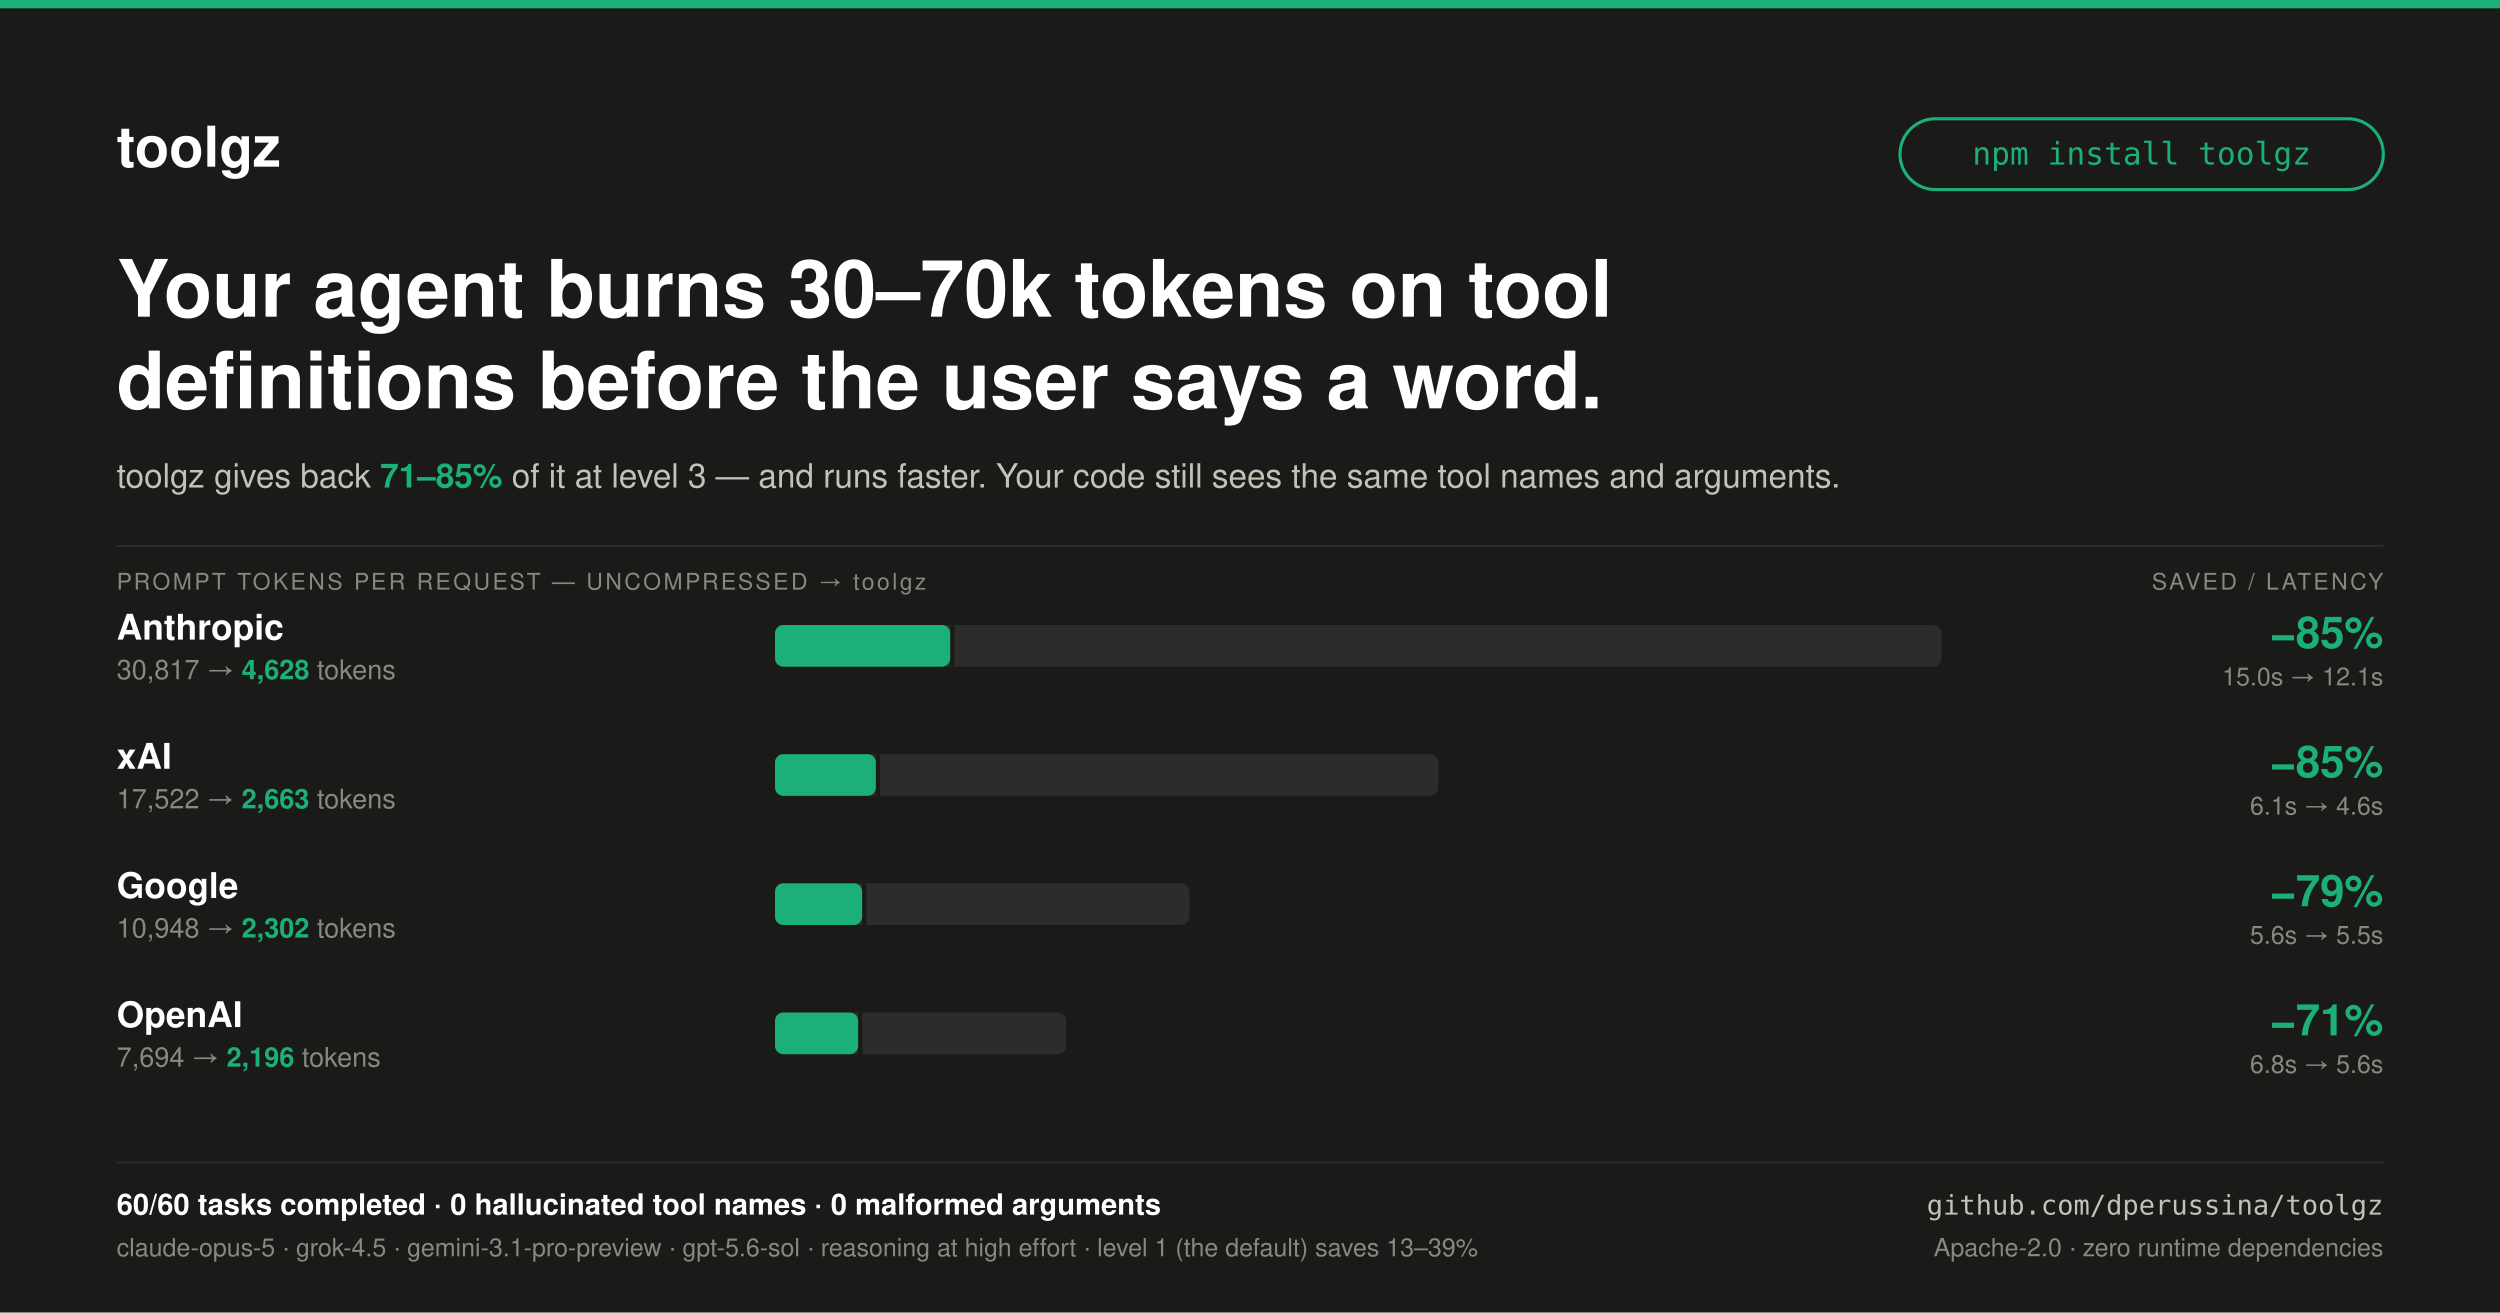
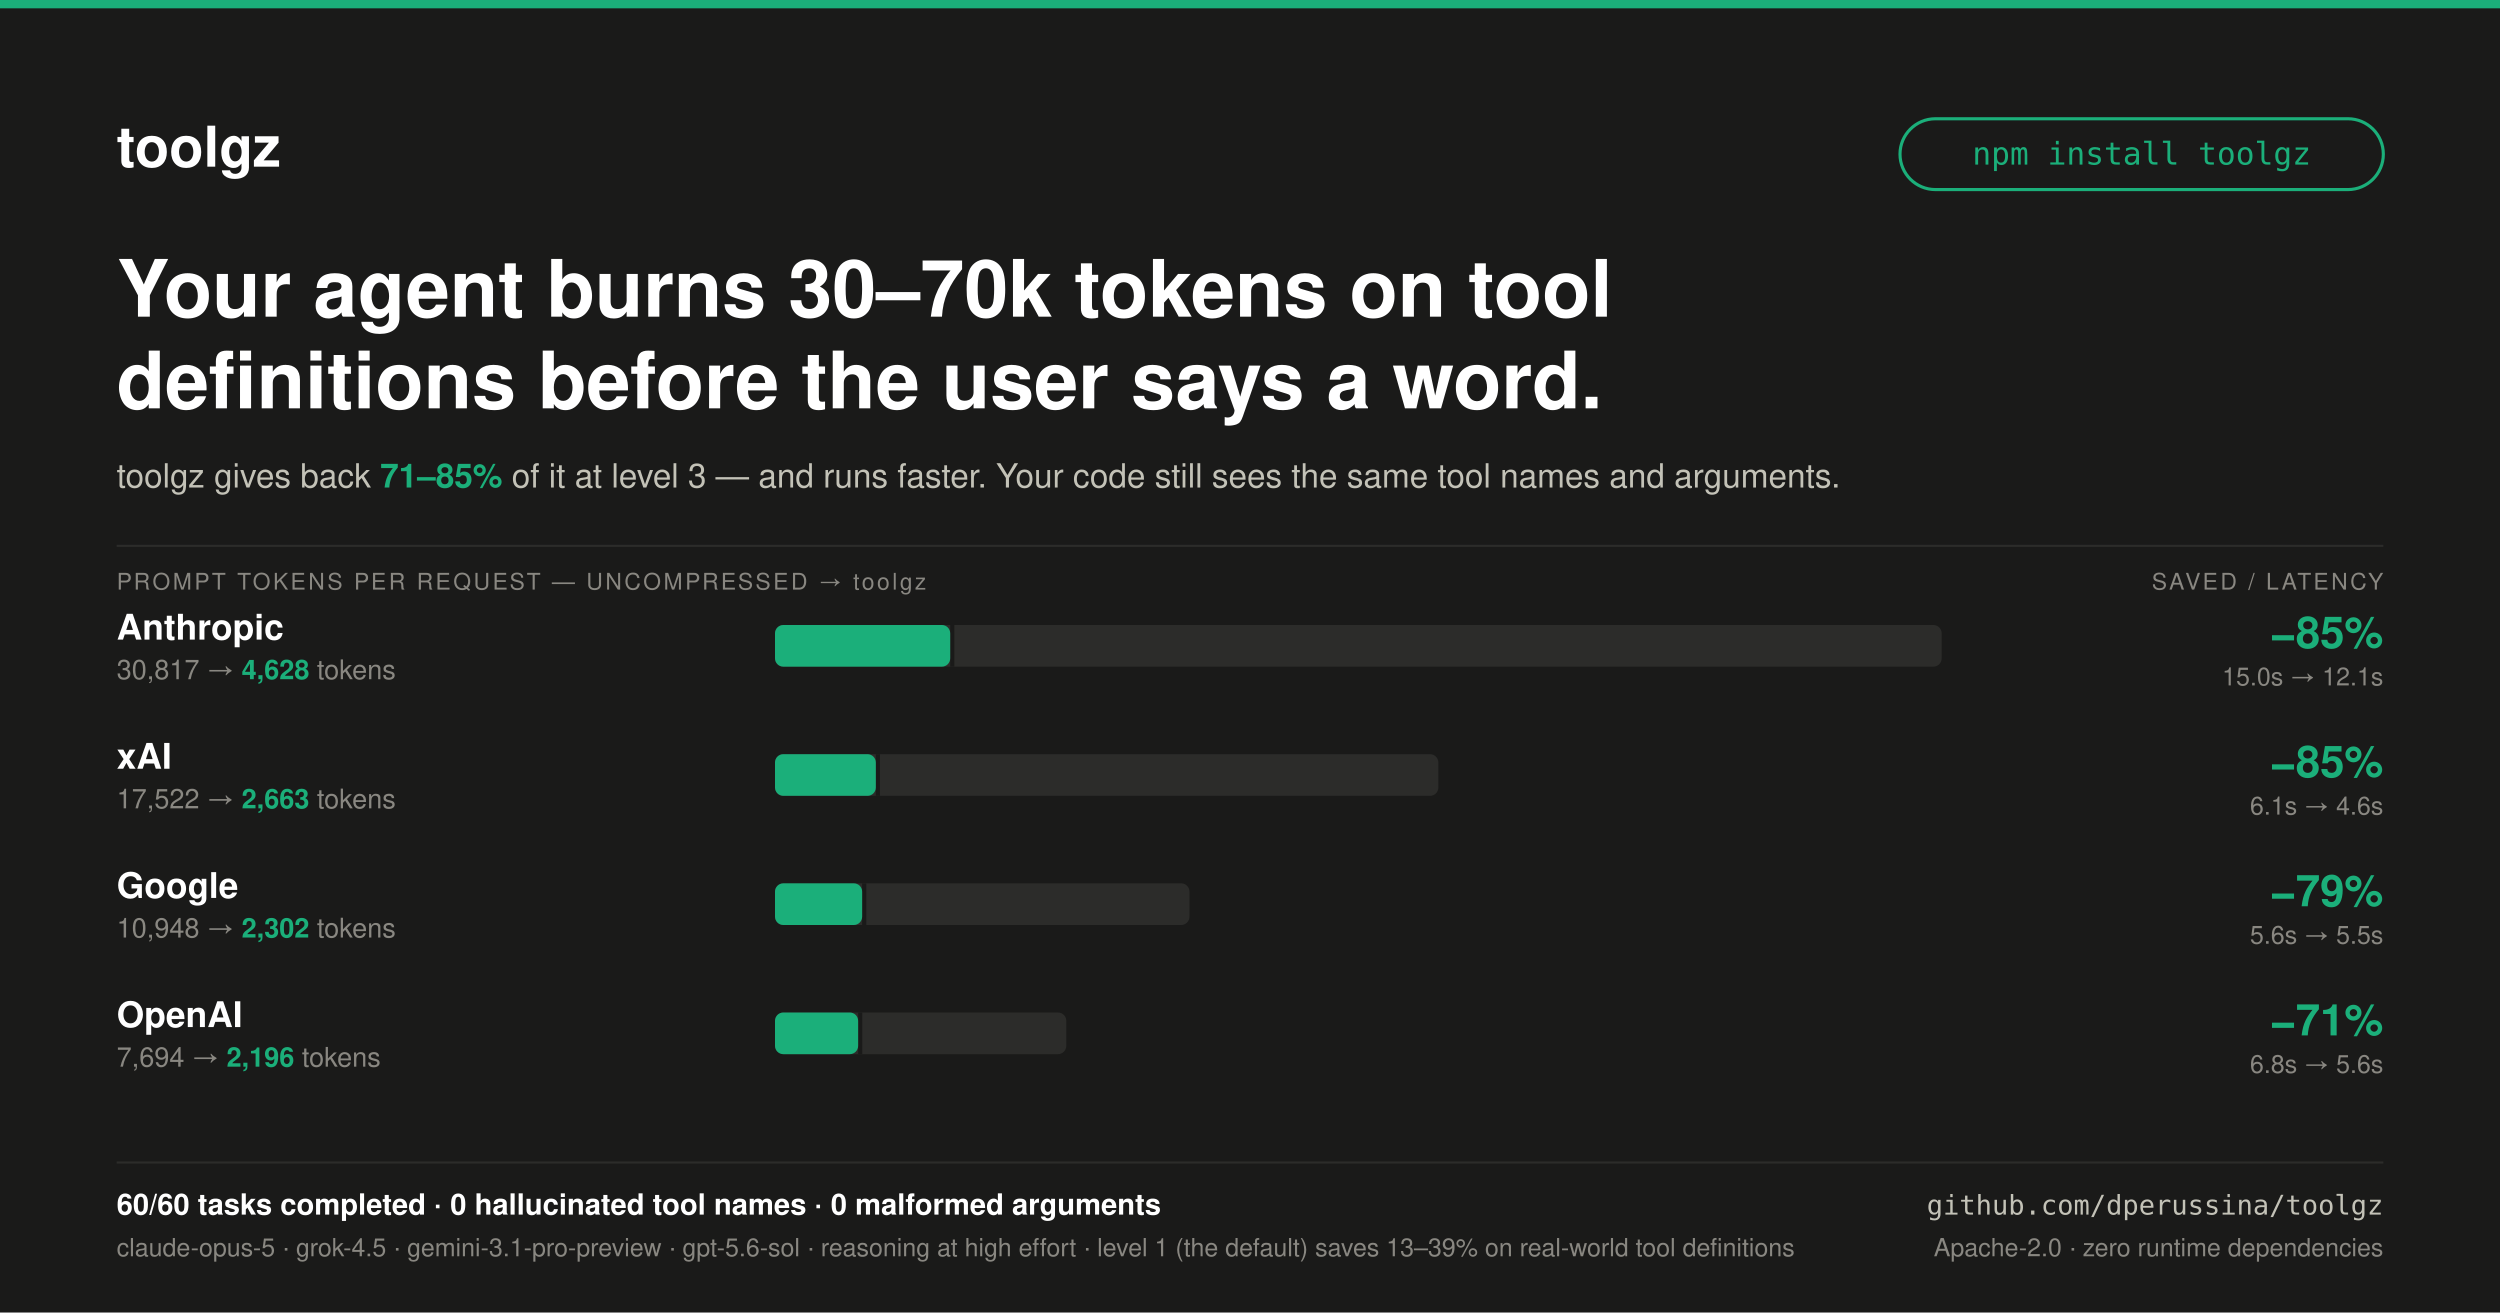
<svg xmlns="http://www.w3.org/2000/svg" width="1200" height="630" viewBox="0 0 1200 630">
  <rect width="1200" height="630" fill="#1a1a19" />
  <rect x="0" y="0" width="1200" height="4" fill="#1baf7a" />
  <text x="56" y="80" font-family="Helvetica Neue, Helvetica, Arial, sans-serif" font-size="27" font-weight="700" fill="#ffffff">toolgz</text>
  <rect x="912" y="57" width="232" height="34" rx="17" fill="none" stroke="#1baf7a" stroke-width="1.5" />
  <text x="1028" y="79" text-anchor="middle" font-family="SF Mono, Menlo, DejaVu Sans Mono, monospace" font-size="15" fill="#1baf7a">npm install toolgz</text>
  <text x="56" y="152" font-family="Helvetica Neue, Helvetica, Arial, sans-serif" font-size="38" font-weight="700" fill="#ffffff">Your agent burns 30–70k tokens on tool</text>
  <text x="56" y="196" font-family="Helvetica Neue, Helvetica, Arial, sans-serif" font-size="38" font-weight="700" fill="#ffffff">definitions before the user says a word.</text>
  <text x="56" y="234" font-family="Helvetica Neue, Helvetica, Arial, sans-serif" font-size="16" fill="#c3c2b7">toolgz gives back <tspan fill="#1baf7a" font-weight="700">71–85%</tspan> of it at level 3 — and runs faster. Your code still sees the same tool names and arguments.</text>
  <line x1="56" y1="262" x2="1144" y2="262" stroke="#2c2c2a" stroke-width="1" />
  <text x="56" y="283" font-family="Helvetica Neue, Helvetica, Arial, sans-serif" font-size="11" letter-spacing="1.2" fill="#898781">PROMPT TOKENS PER REQUEST — UNCOMPRESSED → toolgz</text>
  <text x="1144" y="283" text-anchor="end" font-family="Helvetica Neue, Helvetica, Arial, sans-serif" font-size="11" letter-spacing="1.2" fill="#898781">SAVED / LATENCY</text>
  <text x="56" y="307" font-family="Helvetica Neue, Helvetica, Arial, sans-serif" font-size="17" font-weight="600" fill="#ffffff">Anthropic</text>
  <text x="56" y="326" font-family="Helvetica Neue, Helvetica, Arial, sans-serif" font-size="13" fill="#898781">30,817 → <tspan fill="#1baf7a" font-weight="700">4,628</tspan> tokens</text>
  <rect x="372" y="300" width="560" height="20" rx="4" fill="#2c2c2a" />
  <rect x="456.099" y="300" width="2" height="20" fill="#1a1a19" />
  <rect x="372" y="300" width="84.099" height="20" rx="4" fill="#1baf7a" />
  <text x="1144" y="311" text-anchor="end" font-family="Helvetica Neue, Helvetica, Arial, sans-serif" font-size="21" font-weight="700" fill="#1baf7a">−85%</text>
  <text x="1144" y="329" text-anchor="end" font-family="Helvetica Neue, Helvetica, Arial, sans-serif" font-size="12" fill="#898781">15.0s → 12.1s</text>
  <text x="56" y="369" font-family="Helvetica Neue, Helvetica, Arial, sans-serif" font-size="17" font-weight="600" fill="#ffffff">xAI</text>
  <text x="56" y="388" font-family="Helvetica Neue, Helvetica, Arial, sans-serif" font-size="13" fill="#898781">17,522 → <tspan fill="#1baf7a" font-weight="700">2,663</tspan> tokens</text>
  <rect x="372" y="362" width="318.406" height="20" rx="4" fill="#2c2c2a" />
  <rect x="420.391" y="362" width="2" height="20" fill="#1a1a19" />
  <rect x="372" y="362" width="48.391" height="20" rx="4" fill="#1baf7a" />
  <text x="1144" y="373" text-anchor="end" font-family="Helvetica Neue, Helvetica, Arial, sans-serif" font-size="21" font-weight="700" fill="#1baf7a">−85%</text>
  <text x="1144" y="391" text-anchor="end" font-family="Helvetica Neue, Helvetica, Arial, sans-serif" font-size="12" fill="#898781">6.1s → 4.6s</text>
  <text x="56" y="431" font-family="Helvetica Neue, Helvetica, Arial, sans-serif" font-size="17" font-weight="600" fill="#ffffff">Google</text>
  <text x="56" y="450" font-family="Helvetica Neue, Helvetica, Arial, sans-serif" font-size="13" fill="#898781">10,948 → <tspan fill="#1baf7a" font-weight="700">2,302</tspan> tokens</text>
  <rect x="372" y="424" width="198.945" height="20" rx="4" fill="#2c2c2a" />
  <rect x="413.831" y="424" width="2" height="20" fill="#1a1a19" />
  <rect x="372" y="424" width="41.831" height="20" rx="4" fill="#1baf7a" />
  <text x="1144" y="435" text-anchor="end" font-family="Helvetica Neue, Helvetica, Arial, sans-serif" font-size="21" font-weight="700" fill="#1baf7a">−79%</text>
  <text x="1144" y="453" text-anchor="end" font-family="Helvetica Neue, Helvetica, Arial, sans-serif" font-size="12" fill="#898781">5.6s → 5.5s</text>
  <text x="56" y="493" font-family="Helvetica Neue, Helvetica, Arial, sans-serif" font-size="17" font-weight="600" fill="#ffffff">OpenAI</text>
  <text x="56" y="512" font-family="Helvetica Neue, Helvetica, Arial, sans-serif" font-size="13" fill="#898781">7,694 → <tspan fill="#1baf7a" font-weight="700">2,196</tspan> tokens</text>
  <rect x="372" y="486" width="139.814" height="20" rx="4" fill="#2c2c2a" />
  <rect x="411.905" y="486" width="2" height="20" fill="#1a1a19" />
  <rect x="372" y="486" width="39.905" height="20" rx="4" fill="#1baf7a" />
  <text x="1144" y="497" text-anchor="end" font-family="Helvetica Neue, Helvetica, Arial, sans-serif" font-size="21" font-weight="700" fill="#1baf7a">−71%</text>
  <text x="1144" y="515" text-anchor="end" font-family="Helvetica Neue, Helvetica, Arial, sans-serif" font-size="12" fill="#898781">6.8s → 5.6s</text>
  <line x1="56" y1="558" x2="1144" y2="558" stroke="#2c2c2a" stroke-width="1" />
  <text x="56" y="583" font-family="Helvetica Neue, Helvetica, Arial, sans-serif" font-size="14" font-weight="600" fill="#ffffff">60/60 tasks completed · 0 hallucinated tool names · 0 malformed arguments</text>
-   <text x="56" y="603" font-family="Helvetica Neue, Helvetica, Arial, sans-serif" font-size="12" fill="#898781">claude-opus-5 · grok-4.5 · gemini-3.1-pro-preview · gpt-5.6-sol · reasoning at high effort · level 1 (the default) saves 13–39%</text>
+   <text x="56" y="603" font-family="Helvetica Neue, Helvetica, Arial, sans-serif" font-size="12" fill="#898781">claude-opus-5 · grok-4.5 · gemini-3.1-pro-preview · gpt-5.6-sol · reasoning at high effort · level 1 (the default) saves 13–39% on real-world tool definitions</text>
  <text x="1144" y="583" text-anchor="end" font-family="SF Mono, Menlo, DejaVu Sans Mono, monospace" font-size="13" fill="#c3c2b7">github.com/dperussina/toolgz</text>
  <text x="1144" y="603" text-anchor="end" font-family="Helvetica Neue, Helvetica, Arial, sans-serif" font-size="12" fill="#898781">Apache-2.0 · zero runtime dependencies</text>
</svg>
